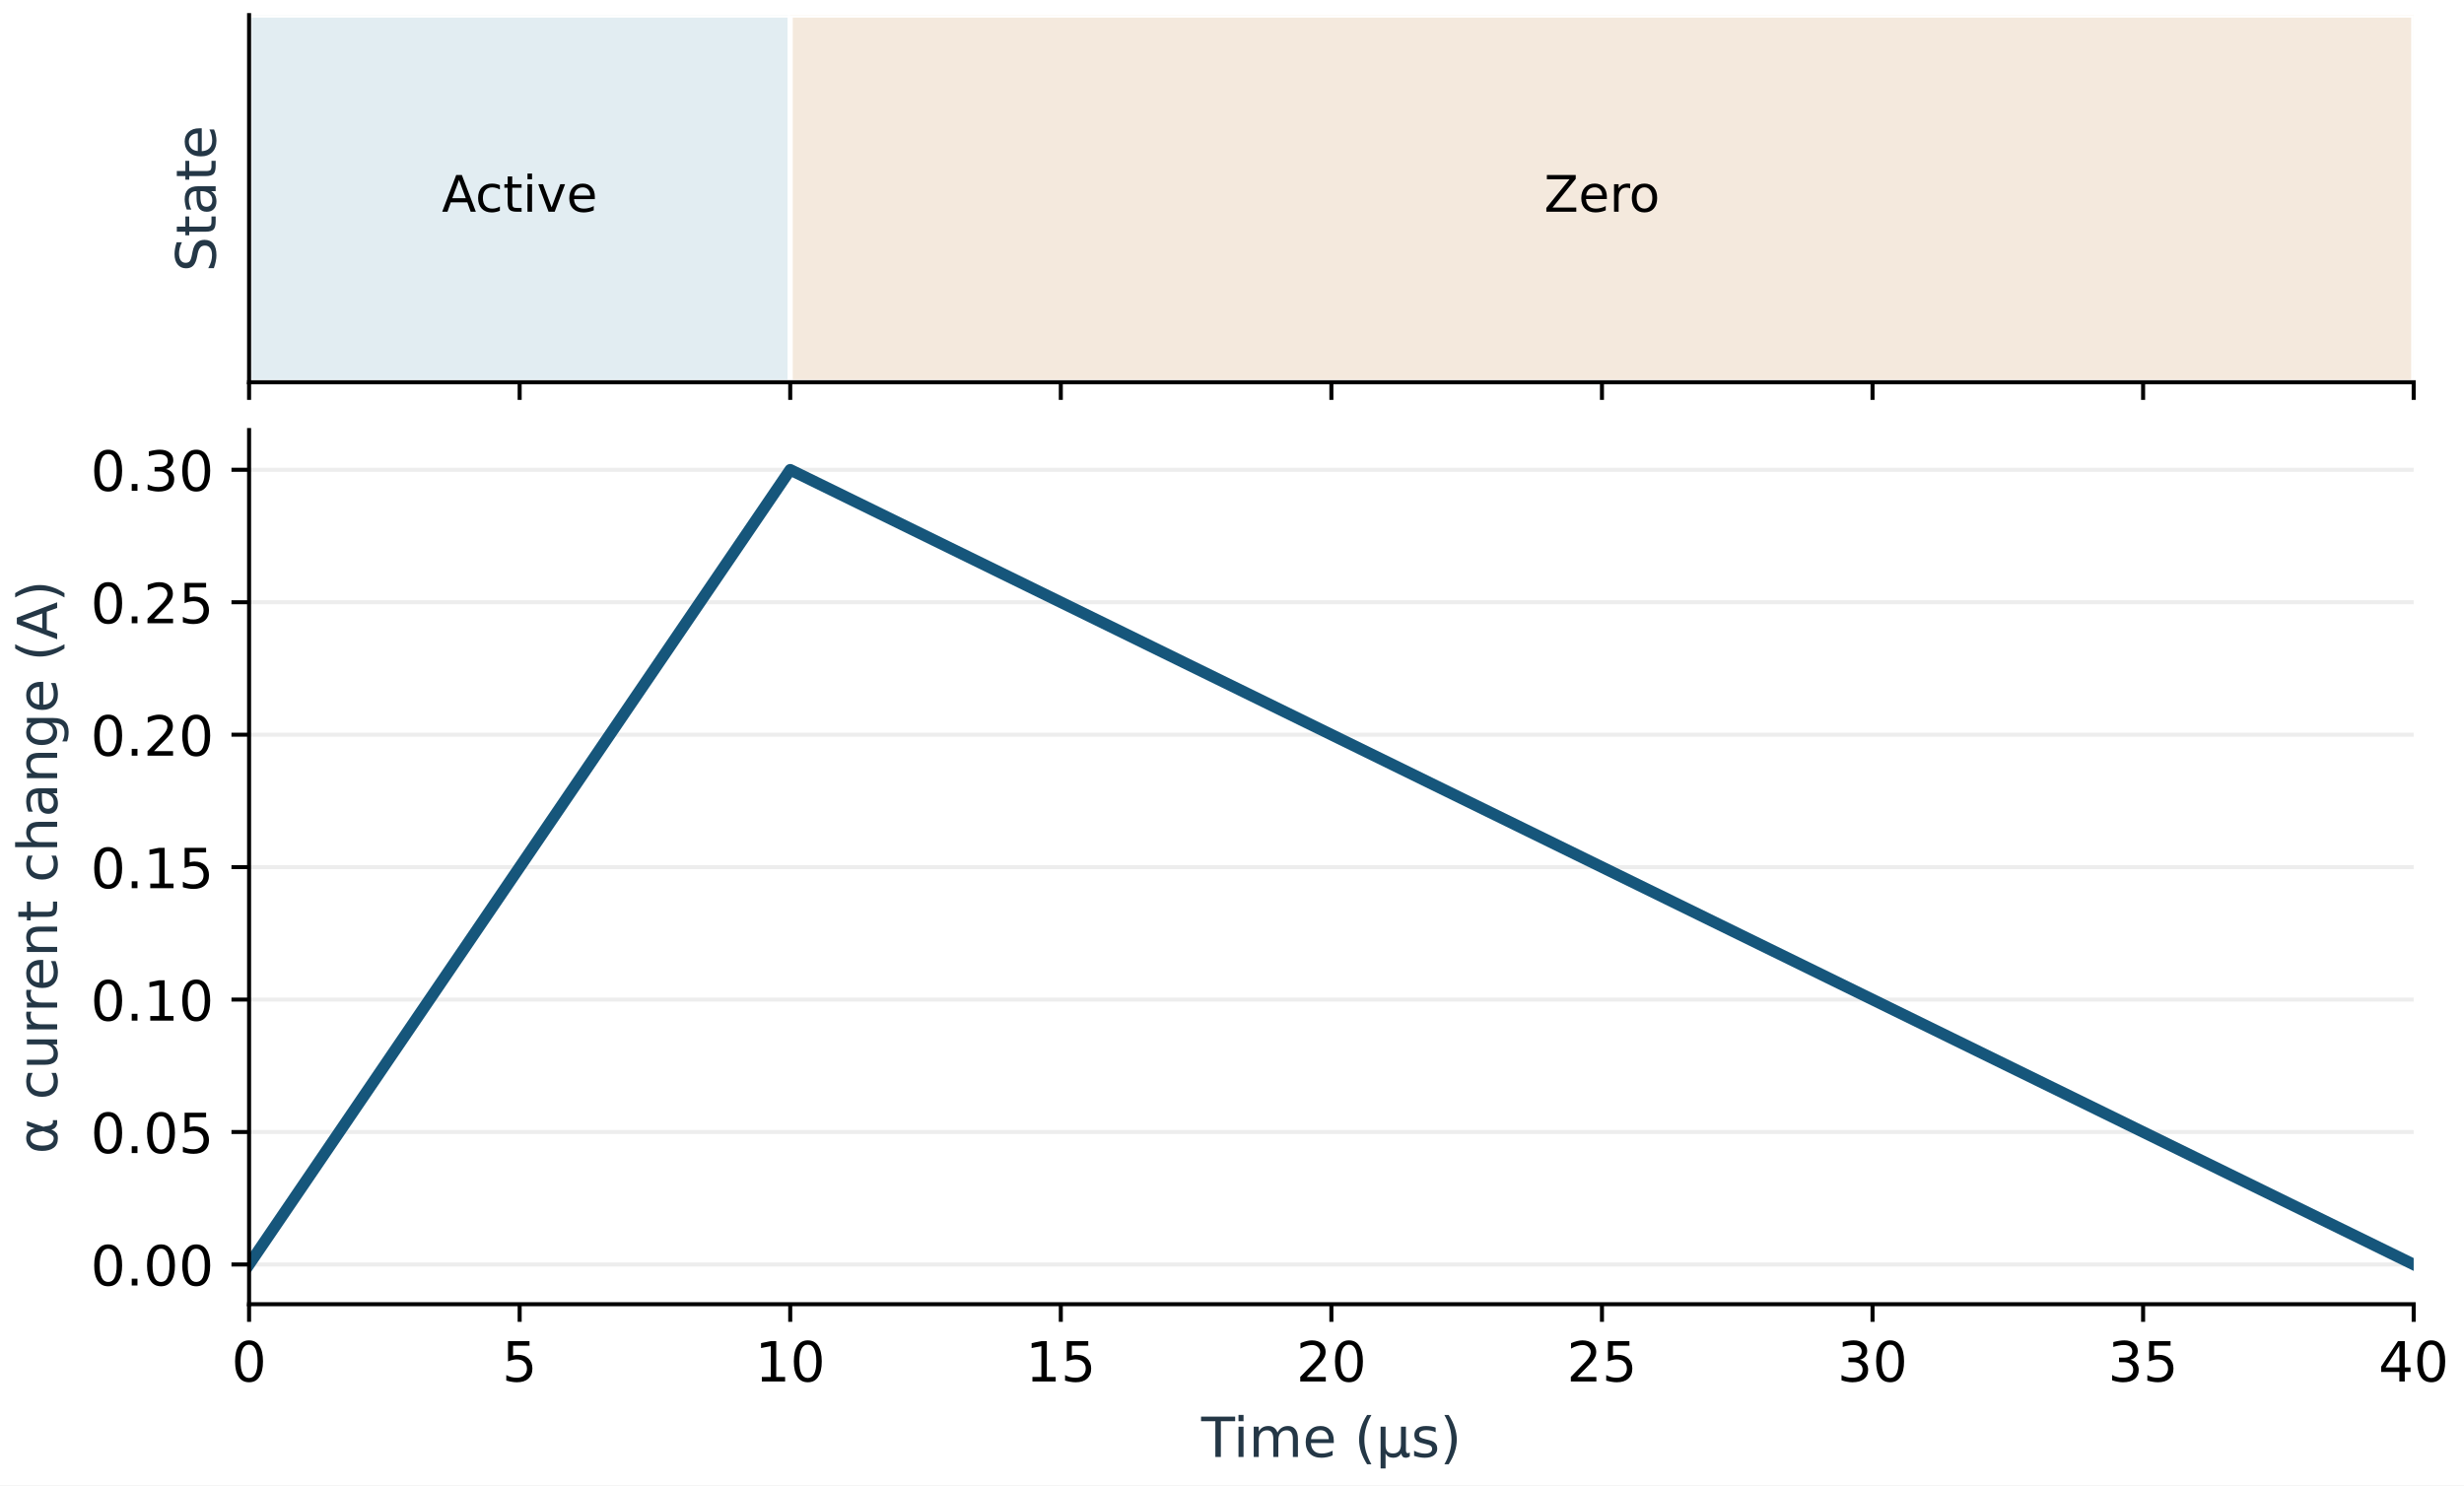
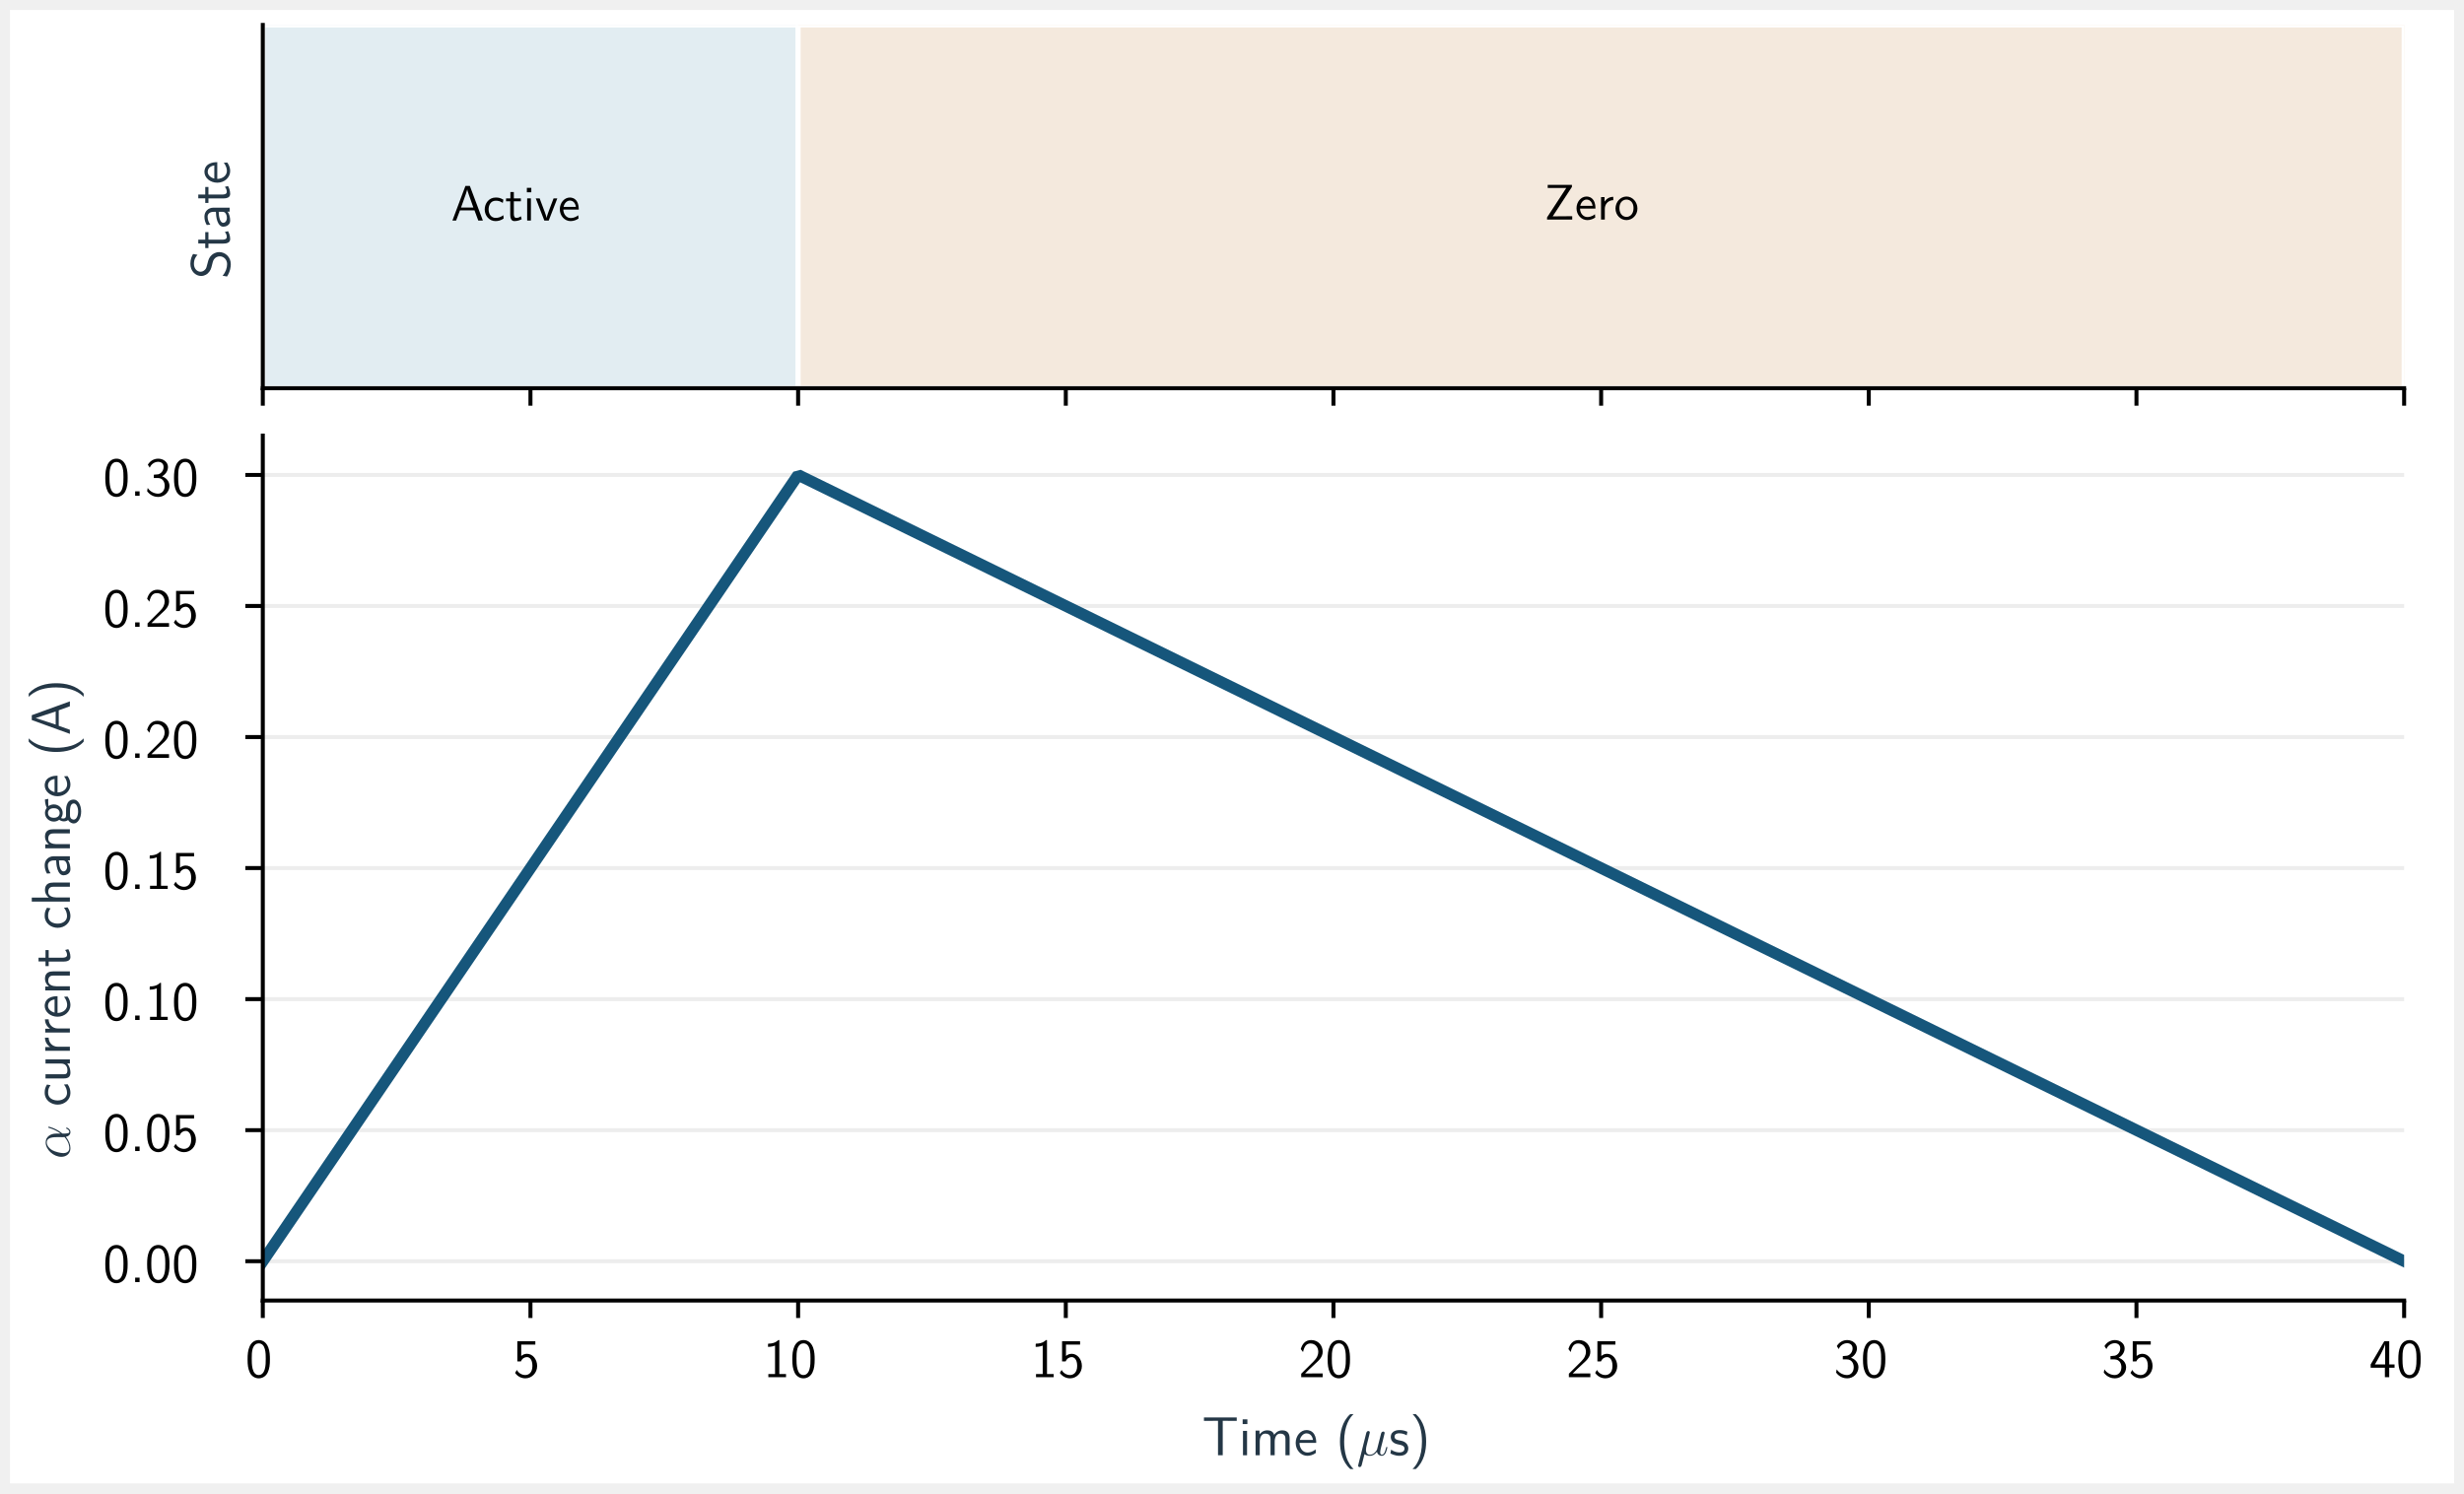
- <svg xmlns="http://www.w3.org/2000/svg" xmlns:xlink="http://www.w3.org/1999/xlink" width="489.6pt" height="295.2pt" viewBox="0 0 489.6 295.2" version="1.1">
+ <svg xmlns="http://www.w3.org/2000/svg" xmlns:xlink="http://www.w3.org/1999/xlink" version="1.1" width="493.594pt" height="299.197pt" viewBox="-72 -72 493.594 299.197">
  <defs>
-     <style type="text/css">*{stroke-linejoin: round; stroke-linecap: butt}</style>
+     <clipPath id="clip1">
+       <path d="M-19.355 5.773V-67.004H409.602V5.773ZM409.602-67.004" />
+     </clipPath>
+     <clipPath id="clip2">
+       <path d="M-19.355 5.773V-67.004H409.602V5.773ZM409.602-67.004" />
+     </clipPath>
+     <clipPath id="clip3">
+       <path d="M-19.355 188.555V15.273H409.602V188.555ZM409.602 15.273" />
+     </clipPath>
+     <clipPath id="clip4">
+       <path d="M-19.355 188.555V15.273H409.602V188.555ZM409.602 15.273" />
+     </clipPath>
+     <clipPath id="clip5">
+       <path d="M-19.355 188.555V15.273H409.602V188.555ZM409.602 15.273" />
+     </clipPath>
+     <clipPath id="clip6">
+       <path d="M-19.355 188.555V15.273H409.602V188.555ZM409.602 15.273" />
+     </clipPath>
+     <clipPath id="clip7">
+       <path d="M-19.355 188.555V15.273H409.602V188.555ZM409.602 15.273" />
+     </clipPath>
+     <clipPath id="clip8">
+       <path d="M-19.355 188.555V15.273H409.602V188.555ZM409.602 15.273" />
+     </clipPath>
+     <clipPath id="clip9">
+       <path d="M-19.355 188.555V15.273H409.602V188.555ZM409.602 15.273" />
+     </clipPath>
+     <clipPath id="clip10">
+       <path d="M-19.355 188.555V15.273H409.602V188.555ZM409.602 15.273" />
+     </clipPath>
+     <path id="g0-11" d="M6.292-.649C6.292-.748 6.215-.748 6.182-.748C6.094-.748 6.083-.715 6.05-.627C5.951-.352 5.698-.11 5.434-.11C5.093-.11 5.093-.814 5.093-1.485C6.215-2.827 6.479-4.224 6.479-4.224C6.479-4.323 6.391-4.323 6.358-4.323C6.259-4.323 6.248-4.29 6.204-4.092C6.061-3.608 5.775-2.75 5.093-1.848V-2.783C5.093-3.85 4.488-4.851 3.322-4.851C1.881-4.851 .44-3.278 .44-1.716C.44-.759 1.034 .11 2.156 .11C2.838 .11 3.652-.154 4.433-.814C4.587-.198 4.928 .11 5.401 .11C5.995 .11 6.292-.506 6.292-.649ZM4.4-1.078C3.432-.209 2.563-.11 2.178-.11C1.397-.11 1.177-.803 1.177-1.32C1.177-1.793 1.419-2.915 1.76-3.52C2.211-4.29 2.827-4.631 3.322-4.631C4.389-4.631 4.389-3.234 4.389-2.31L4.378-1.474C4.378-1.254 4.389-1.199 4.4-1.078Z" />
+     <path id="g0-22" d="M6.16-1.573C6.16-1.628 6.116-1.672 6.05-1.672C5.951-1.672 5.94-1.617 5.896-1.452C5.731-.803 5.522-.11 5.071-.11C4.752-.11 4.73-.396 4.73-.616C4.73-.869 4.829-1.265 4.906-1.595L5.214-2.783L5.434-3.685C5.5-3.949 5.621-4.422 5.621-4.466C5.621-4.631 5.489-4.741 5.324-4.741C5.225-4.741 4.994-4.697 4.906-4.367L4.136-1.309C4.081-1.089 4.081-1.067 3.938-.891C3.806-.704 3.377-.11 2.684-.11C2.068-.11 1.87-.561 1.87-1.078C1.87-1.397 1.969-1.782 2.013-1.969L2.508-3.949C2.563-4.158 2.651-4.51 2.651-4.576C2.651-4.752 2.508-4.851 2.365-4.851C2.266-4.851 2.024-4.818 1.936-4.466L.341 1.903C.33 1.958 .308 2.024 .308 2.09C.308 2.255 .44 2.365 .605 2.365C.924 2.365 .99 2.112 1.067 1.804C1.188 1.342 1.122 1.562 1.584-.242C1.859 .011 2.266 .11 2.64 .11C3.344 .11 3.828-.363 4.081-.704C4.191-.121 4.653 .11 5.038 .11C5.368 .11 5.632-.088 5.83-.484C6.006-.858 6.16-1.529 6.16-1.573Z" />
+     <path id="g1-65" d="M6.38 0L3.77-6.94H2.89L.28 0H1.02L1.79-2.04H4.7L5.46 0H6.38ZM4.48-2.6H2C2.51-4.03 2.14-2.98 2.65-4.41C2.86-5 3.17-5.85 3.24-6.22H3.25C3.27-6.08 3.34-5.83 3.57-5.17L4.48-2.6Z" />
+     <path id="g1-90" d="M5.6 0V-.66H4.64L2.01-.64H1.69L5.54-6.53V-6.94H.69V-6.32H2.69C2.81-6.32 2.93-6.33 3.05-6.33H4.41L.56-.43V0H5.6Z" />
+     <path id="g1-99" d="M4.15-.4L4.09-1.07C3.58-.67 3.04-.53 2.53-.53C1.7-.53 1.14-1.25 1.14-2.23C1.14-3.01 1.51-3.97 2.57-3.97C3.09-3.97 3.43-3.89 3.98-3.53L4.1-4.18C3.51-4.52 3.17-4.61 2.56-4.61C1.17-4.61 .36-3.4 .36-2.22C.36-.98 1.27 .11 2.52 .11C3.06 .11 3.61-.03 4.15-.4Z" />
+     <path id="g1-101" d="M4.14-2.19C4.14-2.53 4.13-3.28 3.74-3.88C3.33-4.5 2.72-4.61 2.36-4.61C1.25-4.61 .35-3.55 .35-2.26C.35-.94 1.31 .11 2.51 .11C3.14 .11 3.71-.13 4.1-.41L4.04-1.06C3.41-.54 2.75-.5 2.52-.5C1.72-.5 1.08-1.21 1.05-2.19H4.14ZM3.57-2.74H1.1C1.26-3.5 1.79-4 2.36-4C2.88-4 3.44-3.66 3.57-2.74Z" />
+     <path id="g1-105" d="M1.56 0V-4.44H.81V0H1.56ZM1.64-5.66V-6.55H.75V-5.66H1.64Z" />
+     <path id="g1-111" d="M4.69-2.2C4.69-3.54 3.69-4.61 2.5-4.61C1.27-4.61 .3-3.51 .3-2.2C.3-.88 1.32 .11 2.49 .11C3.69 .11 4.69-.9 4.69-2.2ZM3.91-2.3C3.91-1.12 3.23-.53 2.49-.53C1.8-.53 1.08-1.09 1.08-2.3S1.84-4 2.49-4C3.19-4 3.91-3.48 3.91-2.3Z" />
+     <path id="g1-114" d="M3.27-3.88V-4.55C2.38-4.54 1.83-4.05 1.52-3.59V-4.5H.82V0H1.57V-2.14C1.57-3.14 2.29-3.86 3.27-3.88Z" />
+     <path id="g1-116" d="M3.32-.27L3.16-.86C2.9-.65 2.58-.53 2.26-.53C1.89-.53 1.75-.83 1.75-1.36V-3.86H3.16V-4.44H1.75V-5.71H1.06V-4.44H.19V-3.86H1.03V-1.19C1.03-.59 1.17 .11 1.86 .11C2.56 .11 3.07-.14 3.32-.27Z" />
+     <path id="g1-118" d="M4.46-4.44H3.71L2.92-2.36C2.71-1.81 2.4-1 2.32-.53H2.31C2.25-.89 1.99-1.58 1.89-1.85L.92-4.44H.14L1.86 0H2.74L4.46-4.44Z" />
+     <path id="g2-40" d="M3.586 2.761C3.157 2.365 2.486 1.507 2.101 .264C1.804-.715 1.694-1.738 1.694-2.739C1.694-5.984 2.849-7.568 3.586-8.25H2.926C1.276-6.776 .858-4.543 .858-2.75C.858-.814 1.331 1.342 2.926 2.761H3.586Z" />
+     <path id="g2-41" d="M3.322-2.739C3.322-4.675 2.849-6.831 1.254-8.25H.594C1.023-7.854 1.694-6.996 2.079-5.753C2.376-4.774 2.486-3.751 2.486-2.75C2.486 .495 1.331 2.079 .594 2.761H1.254C2.904 1.287 3.322-.946 3.322-2.739Z" />
+     <path id="g2-46" d="M1.936 0V-.891H1.045V0H1.936Z" />
+     <path id="g2-48" d="M4.928-3.586C4.928-4.323 4.895-5.17 4.609-5.951C4.136-7.183 3.278-7.436 2.695-7.436C1.98-7.436 1.287-7.073 .88-6.204C.517-5.423 .451-4.532 .451-3.586C.451-2.387 .55-1.705 .902-.935C1.232-.209 1.936 .231 2.684 .231C3.41 .231 4.103-.165 4.477-.924C4.851-1.705 4.928-2.508 4.928-3.586ZM4.092-3.718C4.092-3.014 4.092-2.288 3.894-1.606C3.597-.55 2.981-.429 2.695-.429C1.287-.429 1.287-2.684 1.287-3.718C1.287-4.433 1.287-5.104 1.485-5.731C1.749-6.512 2.233-6.776 2.684-6.776C4.092-6.776 4.092-4.73 4.092-3.718Z" />
+     <path id="g2-49" d="M4.576 0V-.638H3.234V-7.436H3.025C2.849-7.26 2.321-6.743 1.133-6.721C.979-6.721 .968-6.71 .968-6.512V-6.072C1.639-6.072 2.145-6.237 2.376-6.336V-.638H1.034V0H4.576Z" />
+     <path id="g2-50" d="M4.84 0V-.748H2.882C2.75-.748 2.618-.737 2.486-.737H1.309C1.595-1.034 2.618-2.046 3.333-2.684C4.147-3.399 4.84-4.081 4.84-5.093C4.84-6.314 3.993-7.436 2.541-7.436C1.353-7.436 .748-6.655 .451-5.632C.803-5.192 .803-5.17 .902-5.038C1.177-6.215 1.584-6.754 2.398-6.754C3.344-6.754 3.96-6.017 3.96-5.071C3.96-4.499 3.729-3.861 2.992-3.135L.539-.693V0H4.84Z" />
+     <path id="g2-51" d="M4.928-1.98C4.928-2.827 4.367-3.575 3.432-3.894C4.202-4.312 4.631-5.049 4.631-5.775C4.631-6.721 3.74-7.436 2.673-7.436C1.793-7.436 1.012-6.952 .594-6.226L.979-5.632C1.254-6.336 1.925-6.809 2.662-6.809C3.223-6.809 3.751-6.49 3.751-5.775C3.751-5.038 3.245-4.433 2.651-4.301C2.596-4.29 1.903-4.235 1.793-4.224V-3.564H2.574C3.707-3.564 3.982-2.596 3.982-1.991C3.982-1.1 3.443-.429 2.651-.429C1.947-.429 1.078-.781 .572-1.573L.451-.924C1.166 .055 2.134 .231 2.673 .231C3.96 .231 4.928-.814 4.928-1.98Z" />
+     <path id="g2-52" d="M5.082-1.892V-2.552H4.015V-7.205H3.025L.297-2.552V-1.892H3.146V0H4.015V-1.892H5.082ZM3.201-2.552H1.144C1.463-3.113 1.892-3.817 2.354-4.697C2.486-4.95 3.19-6.303 3.201-6.71V-2.552Z" />
+     <path id="g2-53" d="M4.84-2.233C4.84-3.608 3.916-4.686 2.805-4.686C2.365-4.686 1.958-4.521 1.65-4.246V-6.523H4.477V-7.205H.869V-3.157H1.584C1.859-3.784 2.343-4.026 2.794-4.026C3.311-4.026 3.894-3.564 3.894-2.255C3.894-.869 3.102-.429 2.464-.429C1.859-.429 1.133-.759 .781-1.452L.418-.858C1.144 .176 2.178 .231 2.475 .231C3.773 .231 4.84-.858 4.84-2.233Z" />
+     <path id="g2-65" d="M6.809 0L4.037-7.634H3.069L.297 0H1.111L1.914-2.233H5.016L5.83 0H6.809ZM4.785-2.849H2.156L3.465-6.842L4.785-2.849Z" />
+     <path id="g2-83" d="M5.379-2.079C5.379-2.783 5.038-3.311 4.796-3.586C4.29-4.125 3.883-4.235 3.146-4.422C2.398-4.609 2.123-4.675 1.881-4.906C1.738-5.06 1.441-5.335 1.441-5.83C1.441-6.501 2.046-7.15 3.014-7.15C3.949-7.15 4.444-6.787 4.84-6.435L5.005-7.326C4.554-7.568 4.004-7.865 3.025-7.865C1.551-7.865 .594-6.809 .594-5.709C.594-4.928 1.067-4.422 1.122-4.367C1.661-3.817 2.035-3.718 2.739-3.542C3.674-3.311 3.828-3.267 4.18-2.904C4.367-2.706 4.532-2.354 4.532-1.969C4.532-1.21 3.905-.506 2.959-.506C2.156-.506 1.298-.825 .649-1.419L.484-.528C1.485 .132 2.453 .231 2.959 .231C4.378 .231 5.379-.858 5.379-2.079Z" />
+     <path id="g2-84" d="M6.952-6.886V-7.579H.385V-6.886H1.837C1.969-6.886 2.101-6.897 2.233-6.897H3.201V0H4.147V-6.897H5.115C5.247-6.897 5.379-6.886 5.511-6.886H6.952Z" />
+     <path id="g2-97" d="M4.411 0V-3.223C4.411-4.279 3.652-5.049 2.629-5.049C1.969-5.049 1.474-4.895 .935-4.587L1.001-3.861C1.485-4.213 1.991-4.411 2.629-4.411C3.135-4.411 3.575-4.004 3.575-3.201V-2.75C3.08-2.728 2.42-2.695 1.76-2.475C1.023-2.222 .594-1.815 .594-1.265C.594-.781 .88 .11 1.815 .11C2.42 .11 3.19-.066 3.597-.407V0H4.411ZM3.575-1.474C3.575-1.254 3.575-.99 3.212-.77C2.915-.583 2.541-.55 2.376-.55C1.782-.55 1.375-.869 1.375-1.276C1.375-2.024 2.904-2.189 3.575-2.189V-1.474Z" />
+     <path id="g2-99" d="M4.477-.462C4.477-.495 4.444-.836 4.433-.88L4.411-1.188C3.905-.781 3.344-.572 2.728-.572C1.815-.572 1.221-1.386 1.221-2.453C1.221-3.366 1.661-4.367 2.761-4.367C3.498-4.367 3.806-4.191 4.279-3.872L4.411-4.587C3.773-4.961 3.41-5.049 2.761-5.049C1.243-5.049 .385-3.707 .385-2.453C.385-1.045 1.397 .11 2.717 .11C3.256 .11 3.872-.022 4.477-.462Z" />
+     <path id="g2-101" d="M4.477-2.475C4.477-2.948 4.433-3.619 4.081-4.202C3.63-4.961 2.86-5.049 2.541-5.049C1.353-5.049 .363-3.905 .363-2.475C.363-1.023 1.419 .11 2.695 .11C3.201 .11 3.806-.033 4.411-.473C4.411-.517 4.378-.88 4.378-.88S4.345-1.133 4.345-1.177C3.696-.627 3.047-.55 2.717-.55C1.87-.55 1.144-1.309 1.122-2.475H4.477ZM3.828-3.069H1.188C1.375-3.806 1.892-4.389 2.541-4.389C2.882-4.389 3.641-4.235 3.828-3.069Z" />
+     <path id="g2-103" d="M5.225-4.323L5.104-4.994C4.895-4.994 4.147-4.983 3.421-4.631C3.058-4.939 2.618-4.994 2.398-4.994C1.441-4.994 .671-4.191 .671-3.223C.671-2.827 .792-2.464 1.034-2.134C.781-1.782 .715-1.452 .715-1.188C.715-.781 .869-.506 .99-.363C.429 0 .297 .473 .297 .781C.297 1.584 1.342 2.255 2.684 2.255S5.082 1.606 5.082 .77C5.082-.77 3.3-.77 2.849-.77H1.914C1.76-.77 1.287-.77 1.287-1.353C1.287-1.595 1.331-1.661 1.397-1.76C1.584-1.628 1.947-1.441 2.387-1.441C3.333-1.441 4.114-2.222 4.114-3.223C4.114-3.619 3.971-4.026 3.751-4.334C3.751-4.334 3.773-4.312 3.784-4.29C4.015-4.312 4.257-4.345 4.664-4.345C4.697-4.345 4.95-4.345 5.225-4.323ZM3.355-3.223C3.355-2.244 2.739-2.046 2.398-2.046C1.914-2.046 1.43-2.376 1.43-3.212C1.43-4.191 2.046-4.389 2.387-4.389C2.871-4.389 3.355-4.059 3.355-3.223ZM4.312 .781C4.312 1.287 3.553 1.65 2.695 1.65S1.067 1.309 1.067 .77C1.067 .737 1.067 .022 1.903 .022H2.86C3.102 .022 4.312 .022 4.312 .781Z" />
+     <path id="g2-104" d="M4.664 0V-3.311C4.664-3.982 4.521-4.994 3.19-4.994C2.431-4.994 1.925-4.565 1.661-4.235V-7.634H.847V0H1.683V-2.739C1.683-3.421 1.936-4.334 2.772-4.334C3.795-4.334 3.828-3.619 3.828-3.234V0H4.664Z" />
+     <path id="g2-105" d="M1.672 0V-4.884H.858V0H1.672ZM1.738-6.248V-7.194H.792V-6.248H1.738Z" />
+     <path id="g2-109" d="M7.667 0V-3.311C7.667-4.07 7.469-4.994 6.182-4.994C5.247-4.994 4.73-4.345 4.565-4.103C4.367-4.796 3.762-4.994 3.19-4.994C2.288-4.994 1.815-4.411 1.628-4.18V-4.939H.847V0H1.683V-2.739C1.683-3.465 1.969-4.334 2.772-4.334C3.784-4.334 3.839-3.641 3.839-3.234V0H4.675V-2.739C4.675-3.465 4.961-4.334 5.764-4.334C6.776-4.334 6.831-3.641 6.831-3.234V0H7.667Z" />
+     <path id="g2-110" d="M4.664 0V-3.311C4.664-3.982 4.521-4.994 3.19-4.994C2.574-4.994 2.046-4.719 1.628-4.191V-4.939H.847V0H1.683V-2.739C1.683-3.421 1.936-4.334 2.772-4.334C3.795-4.334 3.828-3.619 3.828-3.234V0H4.664Z" />
+     <path id="g2-114" d="M3.498-4.257V-4.994C2.497-4.983 1.914-4.4 1.617-3.971V-4.939H.858V0H1.672V-2.409C1.672-3.52 2.508-4.246 3.498-4.257Z" />
+     <path id="g2-115" d="M3.872-1.397C3.872-1.958 3.531-2.31 3.487-2.365C3.08-2.783 2.75-2.849 2.079-2.981C1.683-3.058 1.122-3.168 1.122-3.718C1.122-4.4 1.892-4.4 2.035-4.4C2.618-4.4 3.08-4.268 3.564-3.993L3.696-4.708C2.992-5.038 2.398-5.049 2.145-5.049S.363-5.049 .363-3.619C.363-3.135 .627-2.805 .792-2.651C1.188-2.31 1.463-2.255 2.112-2.123C2.475-2.046 3.113-1.914 3.113-1.331C3.113-.572 2.255-.572 2.101-.572C1.661-.572 1.023-.693 .429-1.122L.297-.374C.352-.341 1.1 .11 2.112 .11C3.531 .11 3.872-.748 3.872-1.397Z" />
+     <path id="g2-116" d="M3.586-.319L3.421-.957C3.036-.616 2.629-.572 2.431-.572C1.947-.572 1.881-1.089 1.881-1.474V-4.246H3.399V-4.884H1.881V-6.281H1.122V-4.884H.198V-4.246H1.1V-1.287C1.1-.649 1.243 .11 2.002 .11C2.739 .11 3.245-.143 3.586-.319Z" />
+     <path id="g2-117" d="M4.664 0V-4.884H3.828V-1.738C3.828-.902 3.245-.495 2.53-.495C1.76-.495 1.683-.781 1.683-1.265V-4.884H.847V-1.221C.847-.429 1.1 .11 2.002 .11C2.31 .11 3.179 .055 3.85-.55V0H4.664Z" />
  </defs>
-   <g id="figure_1">
-     <g id="patch_1">
-       <path d="M 0 295.2  L 489.6 295.2  L 489.6 0  L 0 0  z " style="fill: #ffffff" />
-     </g>
-     <g id="axes_1">
-       <g id="patch_2">
-         <path d="M 49.493 75.967  L 479.601 75.967  L 479.601 3  L 49.493 3  z " style="fill: #ffffff" />
-       </g>
-       <g id="patch_3">
-         <path d="M 49.493 75.967  L 157.02 75.967  L 157.02 3  L 49.493 3  z " clip-path="url(#pfde4beb634)" style="fill: #e2edf2; stroke: #ffffff; stroke-linejoin: miter" />
-       </g>
-       <g id="patch_4">
-         <path d="M 157.02 75.967  L 479.601 75.967  L 479.601 3  L 157.02 3  z " clip-path="url(#pfde4beb634)" style="fill: #f4e9dd; stroke: #ffffff; stroke-linejoin: miter" />
-       </g>
-       <g id="matplotlib.axis_1">
-         <g id="xtick_1">
-           <g id="line2d_1">
-             <defs>
-               <path id="me725185d72" d="M 0 0  L 0 3.5  " style="stroke: #000000; stroke-width: 0.8" />
-             </defs>
-             <g>
-               <use xlink:href="#me725185d72" x="49.493" y="75.967" style="stroke: #000000; stroke-width: 0.8" />
-             </g>
-           </g>
-         </g>
-         <g id="xtick_2">
-           <g id="line2d_2">
-             <g>
-               <use xlink:href="#me725185d72" x="103.257" y="75.967" style="stroke: #000000; stroke-width: 0.8" />
-             </g>
-           </g>
-         </g>
-         <g id="xtick_3">
-           <g id="line2d_3">
-             <g>
-               <use xlink:href="#me725185d72" x="157.02" y="75.967" style="stroke: #000000; stroke-width: 0.8" />
-             </g>
-           </g>
-         </g>
-         <g id="xtick_4">
-           <g id="line2d_4">
-             <g>
-               <use xlink:href="#me725185d72" x="210.784" y="75.967" style="stroke: #000000; stroke-width: 0.8" />
-             </g>
-           </g>
-         </g>
-         <g id="xtick_5">
-           <g id="line2d_5">
-             <g>
-               <use xlink:href="#me725185d72" x="264.547" y="75.967" style="stroke: #000000; stroke-width: 0.8" />
-             </g>
-           </g>
-         </g>
-         <g id="xtick_6">
-           <g id="line2d_6">
-             <g>
-               <use xlink:href="#me725185d72" x="318.311" y="75.967" style="stroke: #000000; stroke-width: 0.8" />
-             </g>
-           </g>
-         </g>
-         <g id="xtick_7">
-           <g id="line2d_7">
-             <g>
-               <use xlink:href="#me725185d72" x="372.074" y="75.967" style="stroke: #000000; stroke-width: 0.8" />
-             </g>
-           </g>
-         </g>
-         <g id="xtick_8">
-           <g id="line2d_8">
-             <g>
-               <use xlink:href="#me725185d72" x="425.838" y="75.967" style="stroke: #000000; stroke-width: 0.8" />
-             </g>
-           </g>
-         </g>
-         <g id="xtick_9">
-           <g id="line2d_9">
-             <g>
-               <use xlink:href="#me725185d72" x="479.601" y="75.967" style="stroke: #000000; stroke-width: 0.8" />
-             </g>
-           </g>
-         </g>
-       </g>
-       <g id="matplotlib.axis_2">
-         <g id="text_1">
-           <text style="font-size: 11px; font-family: 'DejaVu Sans'; text-anchor: middle; fill: #243746" x="42.851" y="39.484" transform="rotate(-90 42.85071 39.48377)">State</text>
-         </g>
-       </g>
-       <g id="patch_5">
-         <path d="M 49.493 75.967  L 49.493 3  " style="fill: none; stroke: #000000; stroke-width: 0.8; stroke-linejoin: miter; stroke-linecap: square" />
-       </g>
-       <g id="patch_6">
-         <path d="M 49.493 75.967  L 479.601 75.967  " style="fill: none; stroke: #000000; stroke-width: 0.8; stroke-linejoin: miter; stroke-linecap: square" />
-       </g>
-       <g id="text_2">
-         <text style="font-size: 10px; font-family: 'DejaVu Sans'; text-anchor: middle" x="103.257" y="42.082" transform="rotate(-0 103.2568 42.08182)">Active</text>
-       </g>
-       <g id="text_3">
-         <text style="font-size: 10px; font-family: 'DejaVu Sans'; text-anchor: middle" x="318.311" y="42.081" transform="rotate(-0 318.3106 42.08143)">Zero</text>
-       </g>
-     </g>
-     <g id="axes_2">
-       <g id="patch_7">
-         <path d="M 49.493 259.199  L 479.601 259.199  L 479.601 85.468  L 49.493 85.468  z " style="fill: #ffffff" />
-       </g>
-       <g id="matplotlib.axis_3">
-         <g id="xtick_10">
-           <g id="line2d_10">
-             <g>
-               <use xlink:href="#me725185d72" x="49.493" y="259.199" style="stroke: #000000; stroke-width: 0.8" />
-             </g>
-           </g>
-           <g id="text_4">
-             <text style="font-size: 11px; font-family: 'DejaVu Sans'; text-anchor: middle" x="49.493" y="274.556" transform="rotate(-0 49.49329 274.5563)">0</text>
-           </g>
-         </g>
-         <g id="xtick_11">
-           <g id="line2d_11">
-             <g>
-               <use xlink:href="#me725185d72" x="103.257" y="259.199" style="stroke: #000000; stroke-width: 0.8" />
-             </g>
-           </g>
-           <g id="text_5">
-             <text style="font-size: 11px; font-family: 'DejaVu Sans'; text-anchor: middle" x="103.257" y="274.556" transform="rotate(-0 103.2568 274.5563)">5</text>
-           </g>
-         </g>
-         <g id="xtick_12">
-           <g id="line2d_12">
-             <g>
-               <use xlink:href="#me725185d72" x="157.02" y="259.199" style="stroke: #000000; stroke-width: 0.8" />
-             </g>
-           </g>
-           <g id="text_6">
-             <text style="font-size: 11px; font-family: 'DejaVu Sans'; text-anchor: middle" x="157.02" y="274.556" transform="rotate(-0 157.0202 274.5563)">10</text>
-           </g>
-         </g>
-         <g id="xtick_13">
-           <g id="line2d_13">
-             <g>
-               <use xlink:href="#me725185d72" x="210.784" y="259.199" style="stroke: #000000; stroke-width: 0.8" />
-             </g>
-           </g>
-           <g id="text_7">
-             <text style="font-size: 11px; font-family: 'DejaVu Sans'; text-anchor: middle" x="210.784" y="274.556" transform="rotate(-0 210.7837 274.5563)">15</text>
-           </g>
-         </g>
-         <g id="xtick_14">
-           <g id="line2d_14">
-             <g>
-               <use xlink:href="#me725185d72" x="264.547" y="259.199" style="stroke: #000000; stroke-width: 0.8" />
-             </g>
-           </g>
-           <g id="text_8">
-             <text style="font-size: 11px; font-family: 'DejaVu Sans'; text-anchor: middle" x="264.547" y="274.556" transform="rotate(-0 264.5471 274.5563)">20</text>
-           </g>
-         </g>
-         <g id="xtick_15">
-           <g id="line2d_15">
-             <g>
-               <use xlink:href="#me725185d72" x="318.311" y="259.199" style="stroke: #000000; stroke-width: 0.8" />
-             </g>
-           </g>
-           <g id="text_9">
-             <text style="font-size: 11px; font-family: 'DejaVu Sans'; text-anchor: middle" x="318.311" y="274.556" transform="rotate(-0 318.3106 274.5563)">25</text>
-           </g>
-         </g>
-         <g id="xtick_16">
-           <g id="line2d_16">
-             <g>
-               <use xlink:href="#me725185d72" x="372.074" y="259.199" style="stroke: #000000; stroke-width: 0.8" />
-             </g>
-           </g>
-           <g id="text_10">
-             <text style="font-size: 11px; font-family: 'DejaVu Sans'; text-anchor: middle" x="372.074" y="274.556" transform="rotate(-0 372.0741 274.5563)">30</text>
-           </g>
-         </g>
-         <g id="xtick_17">
-           <g id="line2d_17">
-             <g>
-               <use xlink:href="#me725185d72" x="425.838" y="259.199" style="stroke: #000000; stroke-width: 0.8" />
-             </g>
-           </g>
-           <g id="text_11">
-             <text style="font-size: 11px; font-family: 'DejaVu Sans'; text-anchor: middle" x="425.838" y="274.556" transform="rotate(-0 425.8375 274.5563)">35</text>
-           </g>
-         </g>
-         <g id="xtick_18">
-           <g id="line2d_18">
-             <g>
-               <use xlink:href="#me725185d72" x="479.601" y="259.199" style="stroke: #000000; stroke-width: 0.8" />
-             </g>
-           </g>
-           <g id="text_12">
-             <text style="font-size: 11px; font-family: 'DejaVu Sans'; text-anchor: middle" x="479.601" y="274.556" transform="rotate(-0 479.601 274.5563)">40</text>
-           </g>
-         </g>
-         <g id="text_13">
-           <text style="font-size: 11px; font-family: 'DejaVu Sans'; text-anchor: middle; fill: #243746" x="264.547" y="289.557" transform="rotate(-0 264.5471 289.5572)">Time (µs)</text>
-         </g>
-       </g>
-       <g id="matplotlib.axis_4">
-         <g id="ytick_1">
-           <g id="line2d_19">
-             <path d="M 49.493 251.302  L 479.601 251.302  " clip-path="url(#p0fc85a92c5)" style="fill: none; stroke: #b0b0b0; stroke-opacity: 0.22; stroke-width: 0.8; stroke-linecap: square" />
-           </g>
-           <g id="line2d_20">
-             <defs>
-               <path id="m62a54f5717" d="M 0 0  L -3.5 0  " style="stroke: #000000; stroke-width: 0.8" />
-             </defs>
-             <g>
-               <use xlink:href="#m62a54f5717" x="49.493" y="251.302" style="stroke: #000000; stroke-width: 0.8" />
-             </g>
-           </g>
-           <g id="text_14">
-             <text style="font-size: 11px; font-family: 'DejaVu Sans'; text-anchor: end" x="42.493" y="255.481" transform="rotate(-0 42.49329 255.4807)">0.00</text>
-           </g>
-         </g>
-         <g id="ytick_2">
-           <g id="line2d_21">
-             <path d="M 49.493 224.979  L 479.601 224.979  " clip-path="url(#p0fc85a92c5)" style="fill: none; stroke: #b0b0b0; stroke-opacity: 0.22; stroke-width: 0.8; stroke-linecap: square" />
-           </g>
-           <g id="line2d_22">
-             <g>
-               <use xlink:href="#m62a54f5717" x="49.493" y="224.979" style="stroke: #000000; stroke-width: 0.8" />
-             </g>
-           </g>
-           <g id="text_15">
-             <text style="font-size: 11px; font-family: 'DejaVu Sans'; text-anchor: end" x="42.493" y="229.158" transform="rotate(-0 42.49329 229.1578)">0.05</text>
-           </g>
-         </g>
-         <g id="ytick_3">
-           <g id="line2d_23">
-             <path d="M 49.493 198.656  L 479.601 198.656  " clip-path="url(#p0fc85a92c5)" style="fill: none; stroke: #b0b0b0; stroke-opacity: 0.22; stroke-width: 0.8; stroke-linecap: square" />
-           </g>
-           <g id="line2d_24">
-             <g>
-               <use xlink:href="#m62a54f5717" x="49.493" y="198.656" style="stroke: #000000; stroke-width: 0.8" />
-             </g>
-           </g>
-           <g id="text_16">
-             <text style="font-size: 11px; font-family: 'DejaVu Sans'; text-anchor: end" x="42.493" y="202.835" transform="rotate(-0 42.49329 202.835)">0.10</text>
-           </g>
-         </g>
-         <g id="ytick_4">
-           <g id="line2d_25">
-             <path d="M 49.493 172.333  L 479.601 172.333  " clip-path="url(#p0fc85a92c5)" style="fill: none; stroke: #b0b0b0; stroke-opacity: 0.22; stroke-width: 0.8; stroke-linecap: square" />
-           </g>
-           <g id="line2d_26">
-             <g>
-               <use xlink:href="#m62a54f5717" x="49.493" y="172.333" style="stroke: #000000; stroke-width: 0.8" />
-             </g>
-           </g>
-           <g id="text_17">
-             <text style="font-size: 11px; font-family: 'DejaVu Sans'; text-anchor: end" x="42.493" y="176.512" transform="rotate(-0 42.49329 176.5121)">0.15</text>
-           </g>
-         </g>
-         <g id="ytick_5">
-           <g id="line2d_27">
-             <path d="M 49.493 146.01  L 479.601 146.01  " clip-path="url(#p0fc85a92c5)" style="fill: none; stroke: #b0b0b0; stroke-opacity: 0.22; stroke-width: 0.8; stroke-linecap: square" />
-           </g>
-           <g id="line2d_28">
-             <g>
-               <use xlink:href="#m62a54f5717" x="49.493" y="146.01" style="stroke: #000000; stroke-width: 0.8" />
-             </g>
-           </g>
-           <g id="text_18">
-             <text style="font-size: 11px; font-family: 'DejaVu Sans'; text-anchor: end" x="42.493" y="150.189" transform="rotate(-0 42.49329 150.1892)">0.20</text>
-           </g>
-         </g>
-         <g id="ytick_6">
-           <g id="line2d_29">
-             <path d="M 49.493 119.688  L 479.601 119.688  " clip-path="url(#p0fc85a92c5)" style="fill: none; stroke: #b0b0b0; stroke-opacity: 0.22; stroke-width: 0.8; stroke-linecap: square" />
-           </g>
-           <g id="line2d_30">
-             <g>
-               <use xlink:href="#m62a54f5717" x="49.493" y="119.688" style="stroke: #000000; stroke-width: 0.8" />
-             </g>
-           </g>
-           <g id="text_19">
-             <text style="font-size: 11px; font-family: 'DejaVu Sans'; text-anchor: end" x="42.493" y="123.866" transform="rotate(-0 42.49329 123.8663)">0.25</text>
-           </g>
-         </g>
-         <g id="ytick_7">
-           <g id="line2d_31">
-             <path d="M 49.493 93.365  L 479.601 93.365  " clip-path="url(#p0fc85a92c5)" style="fill: none; stroke: #b0b0b0; stroke-opacity: 0.22; stroke-width: 0.8; stroke-linecap: square" />
-           </g>
-           <g id="line2d_32">
-             <g>
-               <use xlink:href="#m62a54f5717" x="49.493" y="93.365" style="stroke: #000000; stroke-width: 0.8" />
-             </g>
-           </g>
-           <g id="text_20">
-             <text style="font-size: 11px; font-family: 'DejaVu Sans'; text-anchor: end" x="42.493" y="97.543" transform="rotate(-0 42.49329 97.54337)">0.30</text>
-           </g>
-         </g>
-         <g id="text_21">
-           <text style="font-size: 11px; font-family: 'DejaVu Sans'; text-anchor: middle; fill: #243746" x="11.359" y="172.333" transform="rotate(-90 11.35852 172.3333)">α current change (A)</text>
-         </g>
-       </g>
-       <g id="line2d_33">
-         <path d="M 49.493 251.302  L 157.02 93.365  L 479.601 251.302  " clip-path="url(#p0fc85a92c5)" style="fill: none; stroke: #16567b; stroke-width: 2.3; stroke-linecap: square" />
-       </g>
-       <g id="patch_8">
-         <path d="M 49.493 259.199  L 49.493 85.468  " style="fill: none; stroke: #000000; stroke-width: 0.8; stroke-linejoin: miter; stroke-linecap: square" />
-       </g>
-       <g id="patch_9">
-         <path d="M 49.493 259.199  L 479.601 259.199  " style="fill: none; stroke: #000000; stroke-width: 0.8; stroke-linejoin: miter; stroke-linecap: square" />
-       </g>
-     </g>
+   <g id="page1">
+     <path d="M-70 225.195H419.602V-70.004H-70Z" fill="#fff" />
+     <path d="M-19.355 5.773H409.602V-67.004H-19.355Z" fill="#fff" />
+     <path d="M-19.355 5.773H87.883V-67.004H-19.355Z" fill="#e2edf2" clip-path="url(#clip1)" />
+     <path d="M-19.355 5.773H87.883V-67.004H-19.355Z" stroke="#fff" fill="none" stroke-miterlimit="10" clip-path="url(#clip1)" />
+     <path d="M87.883 5.773H409.602V-67.004H87.883Z" fill="#f4e9dd" clip-path="url(#clip2)" />
+     <path d="M87.883 5.773H409.602V-67.004H87.883Z" stroke="#fff" fill="none" stroke-miterlimit="10" clip-path="url(#clip2)" />
+     <path d="M-19.355 5.773V9.273" />
+     <path d="M-19.355 5.773V9.273" stroke="#000" fill="none" stroke-width=".8" stroke-miterlimit="10" stroke-linejoin="bevel" />
+     <path d="M34.262 5.773V9.273" />
+     <path d="M34.262 5.773V9.273" stroke="#000" fill="none" stroke-width=".8" stroke-miterlimit="10" stroke-linejoin="bevel" />
+     <path d="M87.883 5.773V9.273" />
+     <path d="M87.883 5.773V9.273" stroke="#000" fill="none" stroke-width=".8" stroke-miterlimit="10" stroke-linejoin="bevel" />
+     <path d="M141.504 5.773V9.273" />
+     <path d="M141.504 5.773V9.273" stroke="#000" fill="none" stroke-width=".8" stroke-miterlimit="10" stroke-linejoin="bevel" />
+     <path d="M195.121 5.773V9.273" />
+     <path d="M195.121 5.773V9.273" stroke="#000" fill="none" stroke-width=".8" stroke-miterlimit="10" stroke-linejoin="bevel" />
+     <path d="M248.742 5.773V9.273" />
+     <path d="M248.742 5.773V9.273" stroke="#000" fill="none" stroke-width=".8" stroke-miterlimit="10" stroke-linejoin="bevel" />
+     <path d="M302.359 5.773V9.273" />
+     <path d="M302.359 5.773V9.273" stroke="#000" fill="none" stroke-width=".8" stroke-miterlimit="10" stroke-linejoin="bevel" />
+     <path d="M355.98 5.773V9.273" />
+     <path d="M355.98 5.773V9.273" stroke="#000" fill="none" stroke-width=".8" stroke-miterlimit="10" stroke-linejoin="bevel" />
+     <path d="M409.602 5.773V9.273" />
+     <path d="M409.602 5.773V9.273" stroke="#000" fill="none" stroke-width=".8" stroke-miterlimit="10" stroke-linejoin="bevel" />
+     <g fill="#243746" transform="matrix(0 -1 1 0 -251.1968 -86.1144)">
+       <use x="-70" y="225.197" xlink:href="#g2-83" />
+       <use x="-64.016" y="225.197" xlink:href="#g2-116" />
+       <use x="-60.127" y="225.197" xlink:href="#g2-97" />
+       <use x="-54.97" y="225.197" xlink:href="#g2-116" />
+       <use x="-51.081" y="225.197" xlink:href="#g2-101" />
+     </g>
+     <path d="M-19.355 5.773V-67.004" stroke="#000" fill="none" stroke-width=".8" stroke-miterlimit="10" stroke-linecap="square" />
+     <path d="M-19.355 5.773H409.602" stroke="#000" fill="none" stroke-width=".8" stroke-miterlimit="10" stroke-linecap="square" />
+     <g transform="matrix(1 0 0 1 88.3485 -253.0126)">
+       <use x="-70" y="225.197" xlink:href="#g1-65" />
+       <use x="-63.611" y="225.197" xlink:href="#g1-99" />
+       <use x="-59.166" y="225.197" xlink:href="#g1-116" />
+       <use x="-55.555" y="225.197" xlink:href="#g1-105" />
+       <use x="-53.166" y="225.197" xlink:href="#g1-118" />
+       <use x="-48.555" y="225.197" xlink:href="#g1-101" />
+     </g>
+     <g transform="matrix(1 0 0 1 307.351 -253.2138)">
+       <use x="-70" y="225.197" xlink:href="#g1-90" />
+       <use x="-63.889" y="225.197" xlink:href="#g1-101" />
+       <use x="-59.445" y="225.197" xlink:href="#g1-114" />
+       <use x="-56.028" y="225.197" xlink:href="#g1-111" />
+     </g>
+     <path d="M-19.355 188.555H409.602V15.273H-19.355Z" fill="#fff" />
+     <path d="M-19.355 188.555V192.055" />
+     <path d="M-19.355 188.555V192.055" stroke="#000" fill="none" stroke-width=".8" stroke-miterlimit="10" stroke-linejoin="bevel" />
+     <g transform="matrix(1 0 0 1 47.1428 -21.285)">
+       <use x="-70" y="225.197" xlink:href="#g2-48" />
+     </g>
+     <path d="M34.262 188.555V192.055" />
+     <path d="M34.262 188.555V192.055" stroke="#000" fill="none" stroke-width=".8" stroke-miterlimit="10" stroke-linejoin="bevel" />
+     <g transform="matrix(1 0 0 1 100.7625 -21.285)">
+       <use x="-70" y="225.197" xlink:href="#g2-53" />
+     </g>
+     <path d="M87.883 188.555V192.055" />
+     <path d="M87.883 188.555V192.055" stroke="#000" fill="none" stroke-width=".8" stroke-miterlimit="10" stroke-linejoin="bevel" />
+     <g transform="matrix(1 0 0 1 150.8823 -21.285)">
+       <use x="-70" y="225.197" xlink:href="#g2-49" />
+       <use x="-64.615" y="225.197" xlink:href="#g2-48" />
+     </g>
+     <path d="M141.504 188.555V192.055" />
+     <path d="M141.504 188.555V192.055" stroke="#000" fill="none" stroke-width=".8" stroke-miterlimit="10" stroke-linejoin="bevel" />
+     <g transform="matrix(1 0 0 1 204.502 -21.285)">
+       <use x="-70" y="225.197" xlink:href="#g2-49" />
+       <use x="-64.615" y="225.197" xlink:href="#g2-53" />
+     </g>
+     <path d="M195.121 188.555V192.055" />
+     <path d="M195.121 188.555V192.055" stroke="#000" fill="none" stroke-width=".8" stroke-miterlimit="10" stroke-linejoin="bevel" />
+     <g transform="matrix(1 0 0 1 258.122 -21.285)">
+       <use x="-70" y="225.197" xlink:href="#g2-50" />
+       <use x="-64.615" y="225.197" xlink:href="#g2-48" />
+     </g>
+     <path d="M248.742 188.555V192.055" />
+     <path d="M248.742 188.555V192.055" stroke="#000" fill="none" stroke-width=".8" stroke-miterlimit="10" stroke-linejoin="bevel" />
+     <g transform="matrix(1 0 0 1 311.741 -21.285)">
+       <use x="-70" y="225.197" xlink:href="#g2-50" />
+       <use x="-64.615" y="225.197" xlink:href="#g2-53" />
+     </g>
+     <path d="M302.359 188.555V192.055" />
+     <path d="M302.359 188.555V192.055" stroke="#000" fill="none" stroke-width=".8" stroke-miterlimit="10" stroke-linejoin="bevel" />
+     <g transform="matrix(1 0 0 1 365.361 -21.285)">
+       <use x="-70" y="225.197" xlink:href="#g2-51" />
+       <use x="-64.615" y="225.197" xlink:href="#g2-48" />
+     </g>
+     <path d="M355.98 188.555V192.055" />
+     <path d="M355.98 188.555V192.055" stroke="#000" fill="none" stroke-width=".8" stroke-miterlimit="10" stroke-linejoin="bevel" />
+     <g transform="matrix(1 0 0 1 418.981 -21.285)">
+       <use x="-70" y="225.197" xlink:href="#g2-51" />
+       <use x="-64.615" y="225.197" xlink:href="#g2-53" />
+     </g>
+     <path d="M409.602 188.555V192.055" />
+     <path d="M409.602 188.555V192.055" stroke="#000" fill="none" stroke-width=".8" stroke-miterlimit="10" stroke-linejoin="bevel" />
+     <g transform="matrix(1 0 0 1 472.6 -21.285)">
+       <use x="-70" y="225.197" xlink:href="#g2-52" />
+       <use x="-64.615" y="225.197" xlink:href="#g2-48" />
+     </g>
+     <g fill="#243746" transform="matrix(1 0 0 1 238.794 -5.643)">
+       <use x="-70" y="225.197" xlink:href="#g2-84" />
+       <use x="-62.654" y="225.197" xlink:href="#g2-105" />
+       <use x="-60.12" y="225.197" xlink:href="#g2-109" />
+       <use x="-51.602" y="225.197" xlink:href="#g2-101" />
+       <use x="-43.225" y="225.197" xlink:href="#g2-40" />
+       <use x="-39.037" y="225.197" xlink:href="#g0-22" />
+       <use x="-32.557" y="225.197" xlink:href="#g2-115" />
+       <use x="-28.428" y="225.197" xlink:href="#g2-41" />
+     </g>
+     <path d="M-19.355 180.68H409.602" stroke="#b0b0b0" fill="none" stroke-width=".8" stroke-miterlimit="10" stroke-linecap="square" stroke-linejoin="bevel" stroke-opacity=".22" clip-path="url(#clip3)" />
+     <path d="M-19.355 180.68H-22.855" />
+     <path d="M-19.355 180.68H-22.855" stroke="#000" fill="none" stroke-width=".8" stroke-miterlimit="10" stroke-linejoin="bevel" />
+     <g transform="matrix(1 0 0 1 18.6428 -40.34)">
+       <use x="-70" y="225.197" xlink:href="#g2-48" />
+       <use x="-64.615" y="225.197" xlink:href="#g2-46" />
+       <use x="-61.623" y="225.197" xlink:href="#g2-48" />
+       <use x="-56.237" y="225.197" xlink:href="#g2-48" />
+     </g>
+     <path d="M-19.355 154.422H409.602" stroke="#b0b0b0" fill="none" stroke-width=".8" stroke-miterlimit="10" stroke-linecap="square" stroke-linejoin="bevel" stroke-opacity=".22" clip-path="url(#clip4)" />
+     <path d="M-19.355 154.422H-22.855" />
+     <path d="M-19.355 154.422H-22.855" stroke="#000" fill="none" stroke-width=".8" stroke-miterlimit="10" stroke-linejoin="bevel" />
+     <g transform="matrix(1 0 0 1 18.6428 -66.595)">
+       <use x="-70" y="225.197" xlink:href="#g2-48" />
+       <use x="-64.615" y="225.197" xlink:href="#g2-46" />
+       <use x="-61.623" y="225.197" xlink:href="#g2-48" />
+       <use x="-56.237" y="225.197" xlink:href="#g2-53" />
+     </g>
+     <path d="M-19.355 128.168H409.602" stroke="#b0b0b0" fill="none" stroke-width=".8" stroke-miterlimit="10" stroke-linecap="square" stroke-linejoin="bevel" stroke-opacity=".22" clip-path="url(#clip5)" />
+     <path d="M-19.355 128.168H-22.855" />
+     <path d="M-19.355 128.168H-22.855" stroke="#000" fill="none" stroke-width=".8" stroke-miterlimit="10" stroke-linejoin="bevel" />
+     <g transform="matrix(1 0 0 1 18.6428 -92.849)">
+       <use x="-70" y="225.197" xlink:href="#g2-48" />
+       <use x="-64.615" y="225.197" xlink:href="#g2-46" />
+       <use x="-61.623" y="225.197" xlink:href="#g2-49" />
+       <use x="-56.237" y="225.197" xlink:href="#g2-48" />
+     </g>
+     <path d="M-19.355 101.914H409.602" stroke="#b0b0b0" fill="none" stroke-width=".8" stroke-miterlimit="10" stroke-linecap="square" stroke-linejoin="bevel" stroke-opacity=".22" clip-path="url(#clip6)" />
+     <path d="M-19.355 101.914H-22.855" />
+     <path d="M-19.355 101.914H-22.855" stroke="#000" fill="none" stroke-width=".8" stroke-miterlimit="10" stroke-linejoin="bevel" />
+     <g transform="matrix(1 0 0 1 18.6428 -119.104)">
+       <use x="-70" y="225.197" xlink:href="#g2-48" />
+       <use x="-64.615" y="225.197" xlink:href="#g2-46" />
+       <use x="-61.623" y="225.197" xlink:href="#g2-49" />
+       <use x="-56.237" y="225.197" xlink:href="#g2-53" />
+     </g>
+     <path d="M-19.355 75.66H409.602" stroke="#b0b0b0" fill="none" stroke-width=".8" stroke-miterlimit="10" stroke-linecap="square" stroke-linejoin="bevel" stroke-opacity=".22" clip-path="url(#clip7)" />
+     <path d="M-19.355 75.66H-22.855" />
+     <path d="M-19.355 75.66H-22.855" stroke="#000" fill="none" stroke-width=".8" stroke-miterlimit="10" stroke-linejoin="bevel" />
+     <g transform="matrix(1 0 0 1 18.6428 -145.3583)">
+       <use x="-70" y="225.197" xlink:href="#g2-48" />
+       <use x="-64.615" y="225.197" xlink:href="#g2-46" />
+       <use x="-61.623" y="225.197" xlink:href="#g2-50" />
+       <use x="-56.237" y="225.197" xlink:href="#g2-48" />
+     </g>
+     <path d="M-19.355 49.406H409.602" stroke="#b0b0b0" fill="none" stroke-width=".8" stroke-miterlimit="10" stroke-linecap="square" stroke-linejoin="bevel" stroke-opacity=".22" clip-path="url(#clip8)" />
+     <path d="M-19.355 49.406H-22.855" />
+     <path d="M-19.355 49.406H-22.855" stroke="#000" fill="none" stroke-width=".8" stroke-miterlimit="10" stroke-linejoin="bevel" />
+     <g transform="matrix(1 0 0 1 18.6428 -171.6128)">
+       <use x="-70" y="225.197" xlink:href="#g2-48" />
+       <use x="-64.615" y="225.197" xlink:href="#g2-46" />
+       <use x="-61.623" y="225.197" xlink:href="#g2-50" />
+       <use x="-56.237" y="225.197" xlink:href="#g2-53" />
+     </g>
+     <path d="M-19.355 23.152H409.602" stroke="#b0b0b0" fill="none" stroke-width=".8" stroke-miterlimit="10" stroke-linecap="square" stroke-linejoin="bevel" stroke-opacity=".22" clip-path="url(#clip9)" />
+     <path d="M-19.355 23.152H-22.855" />
+     <path d="M-19.355 23.152H-22.855" stroke="#000" fill="none" stroke-width=".8" stroke-miterlimit="10" stroke-linejoin="bevel" />
+     <g transform="matrix(1 0 0 1 18.6428 -197.8672)">
+       <use x="-70" y="225.197" xlink:href="#g2-48" />
+       <use x="-64.615" y="225.197" xlink:href="#g2-46" />
+       <use x="-61.623" y="225.197" xlink:href="#g2-51" />
+       <use x="-56.237" y="225.197" xlink:href="#g2-48" />
+     </g>
+     <g fill="#243746" transform="matrix(0 -1 1 0 -283.1968 90.204)">
+       <use x="-70" y="225.197" xlink:href="#g0-11" />
+       <use x="-59.489" y="225.197" xlink:href="#g2-99" />
+       <use x="-54.702" y="225.197" xlink:href="#g2-117" />
+       <use x="-49.177" y="225.197" xlink:href="#g2-114" />
+       <use x="-45.516" y="225.197" xlink:href="#g2-114" />
+       <use x="-41.856" y="225.197" xlink:href="#g2-101" />
+       <use x="-37.069" y="225.197" xlink:href="#g2-110" />
+       <use x="-31.544" y="225.197" xlink:href="#g2-116" />
+       <use x="-24.064" y="225.197" xlink:href="#g2-99" />
+       <use x="-19.277" y="225.197" xlink:href="#g2-104" />
+       <use x="-13.751" y="225.197" xlink:href="#g2-97" />
+       <use x="-8.595" y="225.197" xlink:href="#g2-110" />
+       <use x="-3.07" y="225.197" xlink:href="#g2-103" />
+       <use x="2.316" y="225.197" xlink:href="#g2-101" />
+       <use x="10.693" y="225.197" xlink:href="#g2-40" />
+       <use x="14.881" y="225.197" xlink:href="#g2-65" />
+       <use x="21.998" y="225.197" xlink:href="#g2-41" />
+     </g>
+     <path d="M-19.355 180.68L87.883 23.152L409.602 180.68" stroke="#16567b" fill="none" stroke-width="2.3" stroke-miterlimit="10" stroke-linecap="square" stroke-linejoin="bevel" clip-path="url(#clip10)" />
+     <path d="M-19.355 188.555V15.273" stroke="#000" fill="none" stroke-width=".8" stroke-miterlimit="10" stroke-linecap="square" />
+     <path d="M-19.355 188.555H409.602" stroke="#000" fill="none" stroke-width=".8" stroke-miterlimit="10" stroke-linecap="square" />
  </g>
-   <defs>
-     <clipPath id="pfde4beb634">
-       <rect x="49.493" y="3" width="430.108" height="72.967" />
-     </clipPath>
-     <clipPath id="p0fc85a92c5">
-       <rect x="49.493" y="85.468" width="430.108" height="173.731" />
-     </clipPath>
-   </defs>
</svg>
